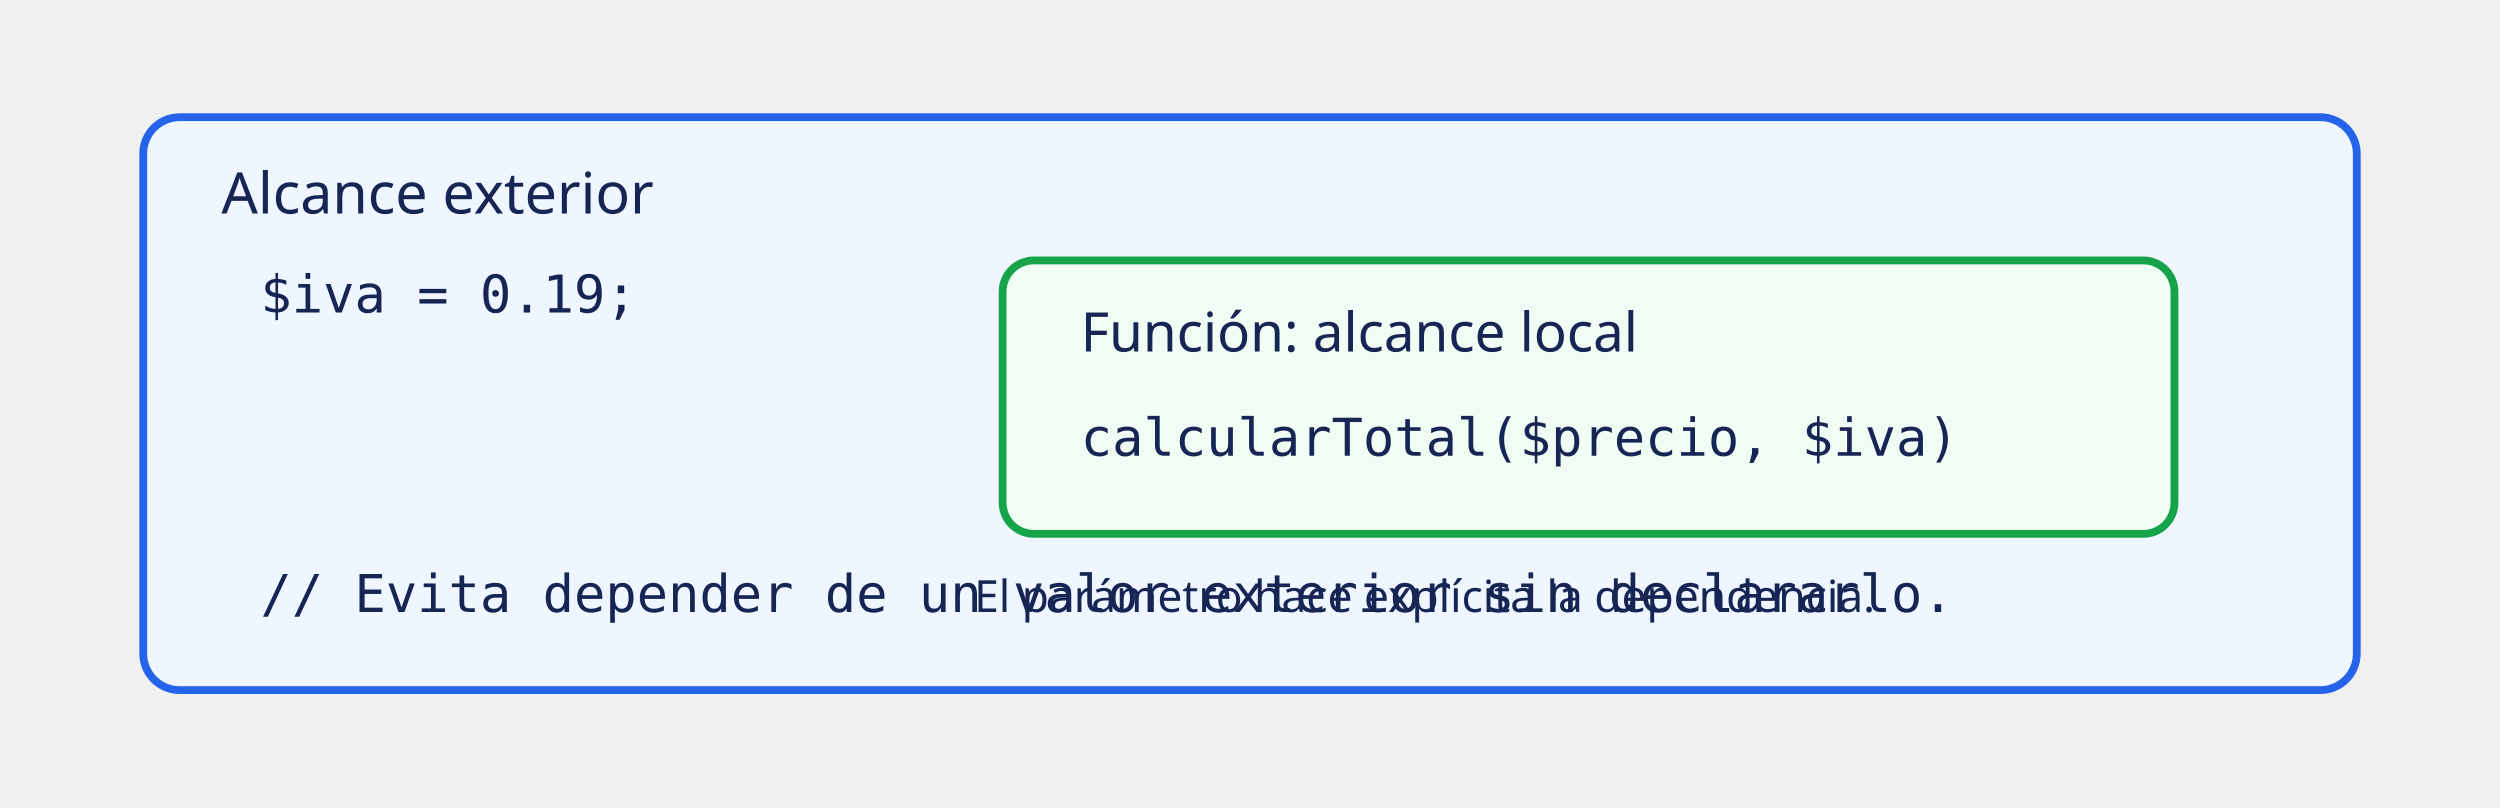
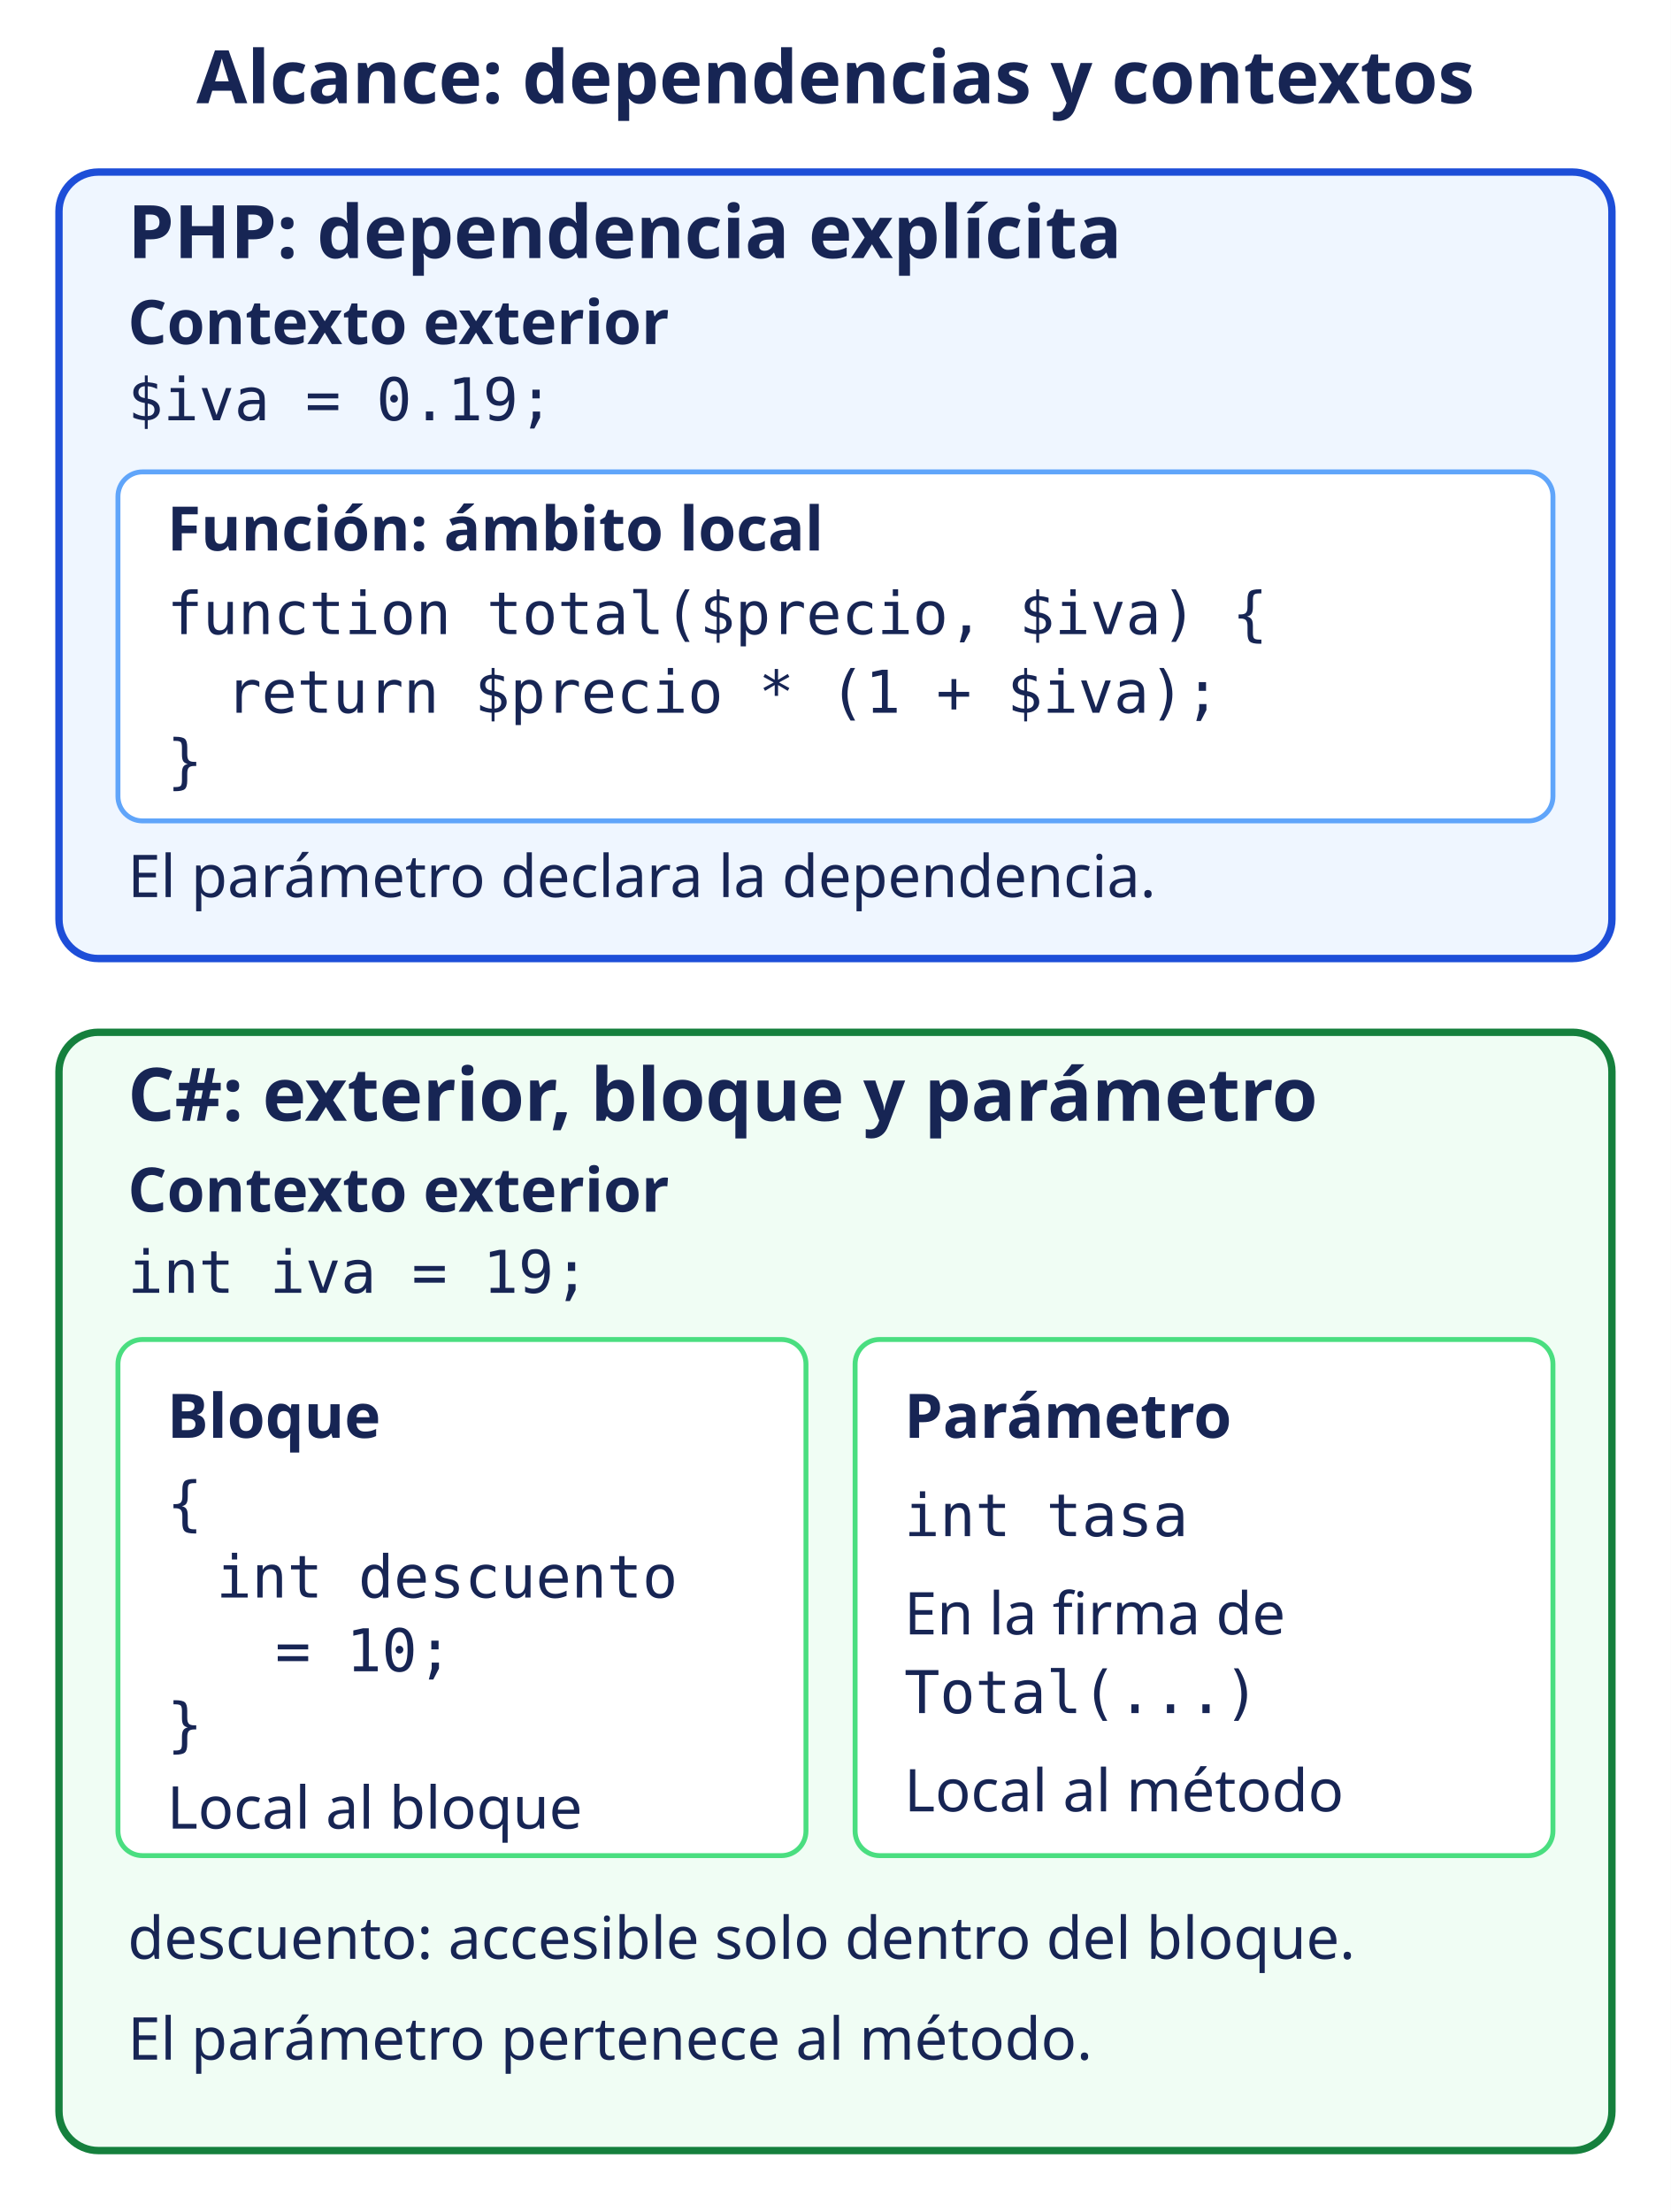
- <svg xmlns="http://www.w3.org/2000/svg" width="960" height="310" viewBox="0 0 960 310" role="img" aria-labelledby="title desc">
-   <style>text{font-family:system-ui,sans-serif;fill:#172554}.outer{fill:#eff6ff;stroke:#2563eb;stroke-width:3}.inner{fill:#f0fdf4;stroke:#16a34a;stroke-width:3}.code{font-family:monospace;font-size:20px}</style>
-   <rect class="outer" x="55" y="45" width="850" height="220" rx="14" />
-   <text x="85" y="82" font-size="22">Alcance exterior</text>
-   <text class="code" x="100" y="120">$iva = 0.19;</text>
-   <text class="code" x="100" y="235">// Evita depender de un valor exterior sin declararlo.</text>
-   <rect class="inner" x="385" y="100" width="450" height="105" rx="12" />
-   <text x="415" y="135" font-size="21">Función: alcance local</text>
-   <text class="code" x="415" y="175">calcularTotal($precio, $iva)</text>
-   <text x="720" y="235" text-anchor="end" font-size="17">El parámetro hace explícita la dependencia.</text>
+ <svg xmlns="http://www.w3.org/2000/svg" width="680" height="900" viewBox="0 0 680 900" role="img" aria-labelledby="title desc">
+   <style>
+     text { font-family: system-ui, sans-serif; fill: #172554; }
+     .heading { font-size: 30px; font-weight: 700; }
+     .label { font-size: 25px; font-weight: 700; }
+     .copy { font-size: 24px; }
+     .code { font-family: ui-monospace, monospace; font-size: 24px; }
+     .panel { stroke-width: 3px; }
+     .inner { fill: #ffffff; stroke-width: 2px; }
+   </style>
+   <rect width="680" height="900" fill="#ffffff" />
+   <text class="heading" x="340" y="42" text-anchor="middle">Alcance: dependencias y contextos</text>
+   <rect class="panel" x="24" y="70" width="632" height="320" rx="16" fill="#eff6ff" stroke="#1d4ed8" />
+   <text class="heading" x="52" y="105">PHP: dependencia explícita</text>
+   <text class="label" x="52" y="140">Contexto exterior</text>
+   <text class="code" x="52" y="171">$iva = 0.19;</text>
+   <rect class="inner" x="48" y="192" width="584" height="142" rx="10" stroke="#60a5fa" />
+   <text class="label" x="68" y="224">Función: ámbito local</text>
+   <text class="code" x="68" y="258">function total($precio, $iva) {</text>
+   <text class="code" x="92" y="290">return $precio * (1 + $iva);</text>
+   <text class="code" x="68" y="318">}</text>
+   <text class="copy" x="52" y="365">El parámetro declara la dependencia.</text>
+   <rect class="panel" x="24" y="420" width="632" height="455" rx="16" fill="#f0fdf4" stroke="#15803d" />
+   <text class="heading" x="52" y="456">C#: exterior, bloque y parámetro</text>
+   <text class="label" x="52" y="493">Contexto exterior</text>
+   <text class="code" x="52" y="526">int iva = 19;</text>
+   <rect class="inner" x="48" y="545" width="280" height="210" rx="10" stroke="#4ade80" />
+   <text class="label" x="68" y="585">Bloque</text>
+   <text class="code" x="68" y="620">{</text>
+   <text class="code" x="88" y="650">int descuento</text>
+   <text class="code" x="112" y="680">= 10;</text>
+   <text class="code" x="68" y="710">}</text>
+   <text class="copy" x="68" y="744">Local al bloque</text>
+   <rect class="inner" x="348" y="545" width="284" height="210" rx="10" stroke="#4ade80" />
+   <text class="label" x="368" y="585">Parámetro</text>
+   <text class="code" x="368" y="625">int tasa</text>
+   <text class="copy" x="368" y="665">En la firma de</text>
+   <text class="code" x="368" y="697">Total(...)</text>
+   <text class="copy" x="368" y="737">Local al método</text>
+   <text class="copy" x="52" y="797">descuento: accesible solo dentro del bloque.</text>
+   <text class="copy" x="52" y="838">El parámetro pertenece al método.</text>
</svg>
